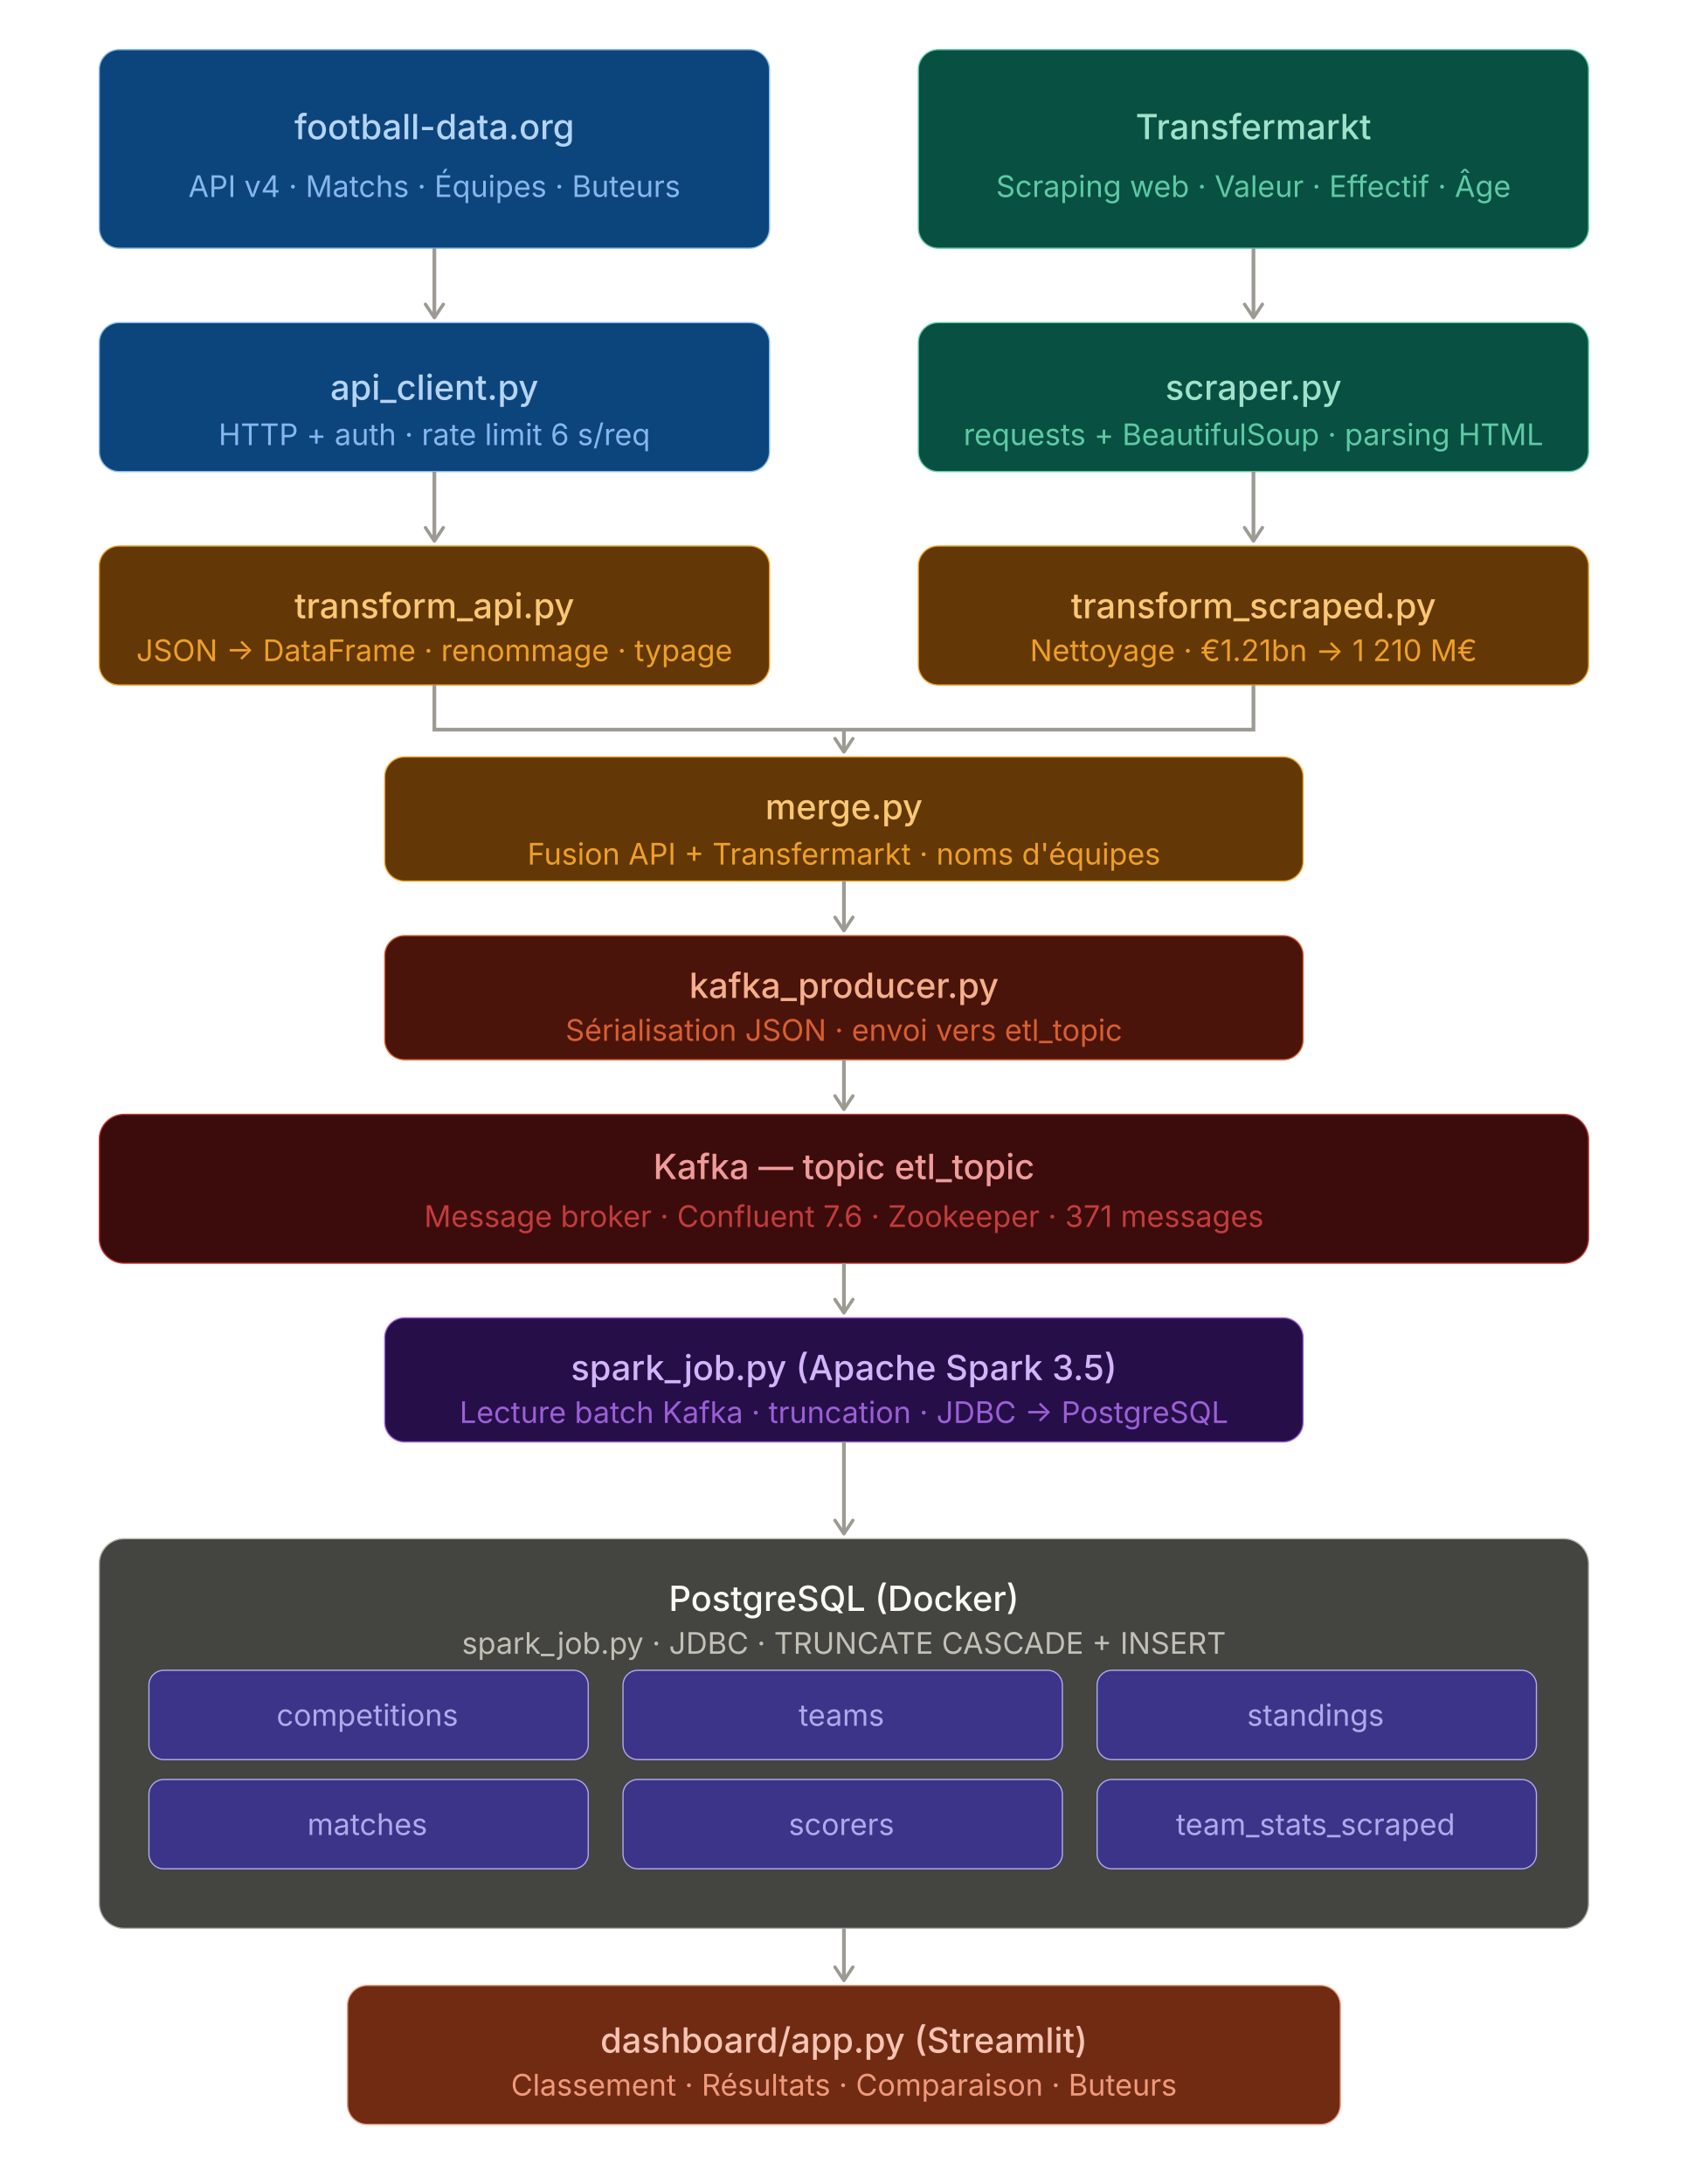
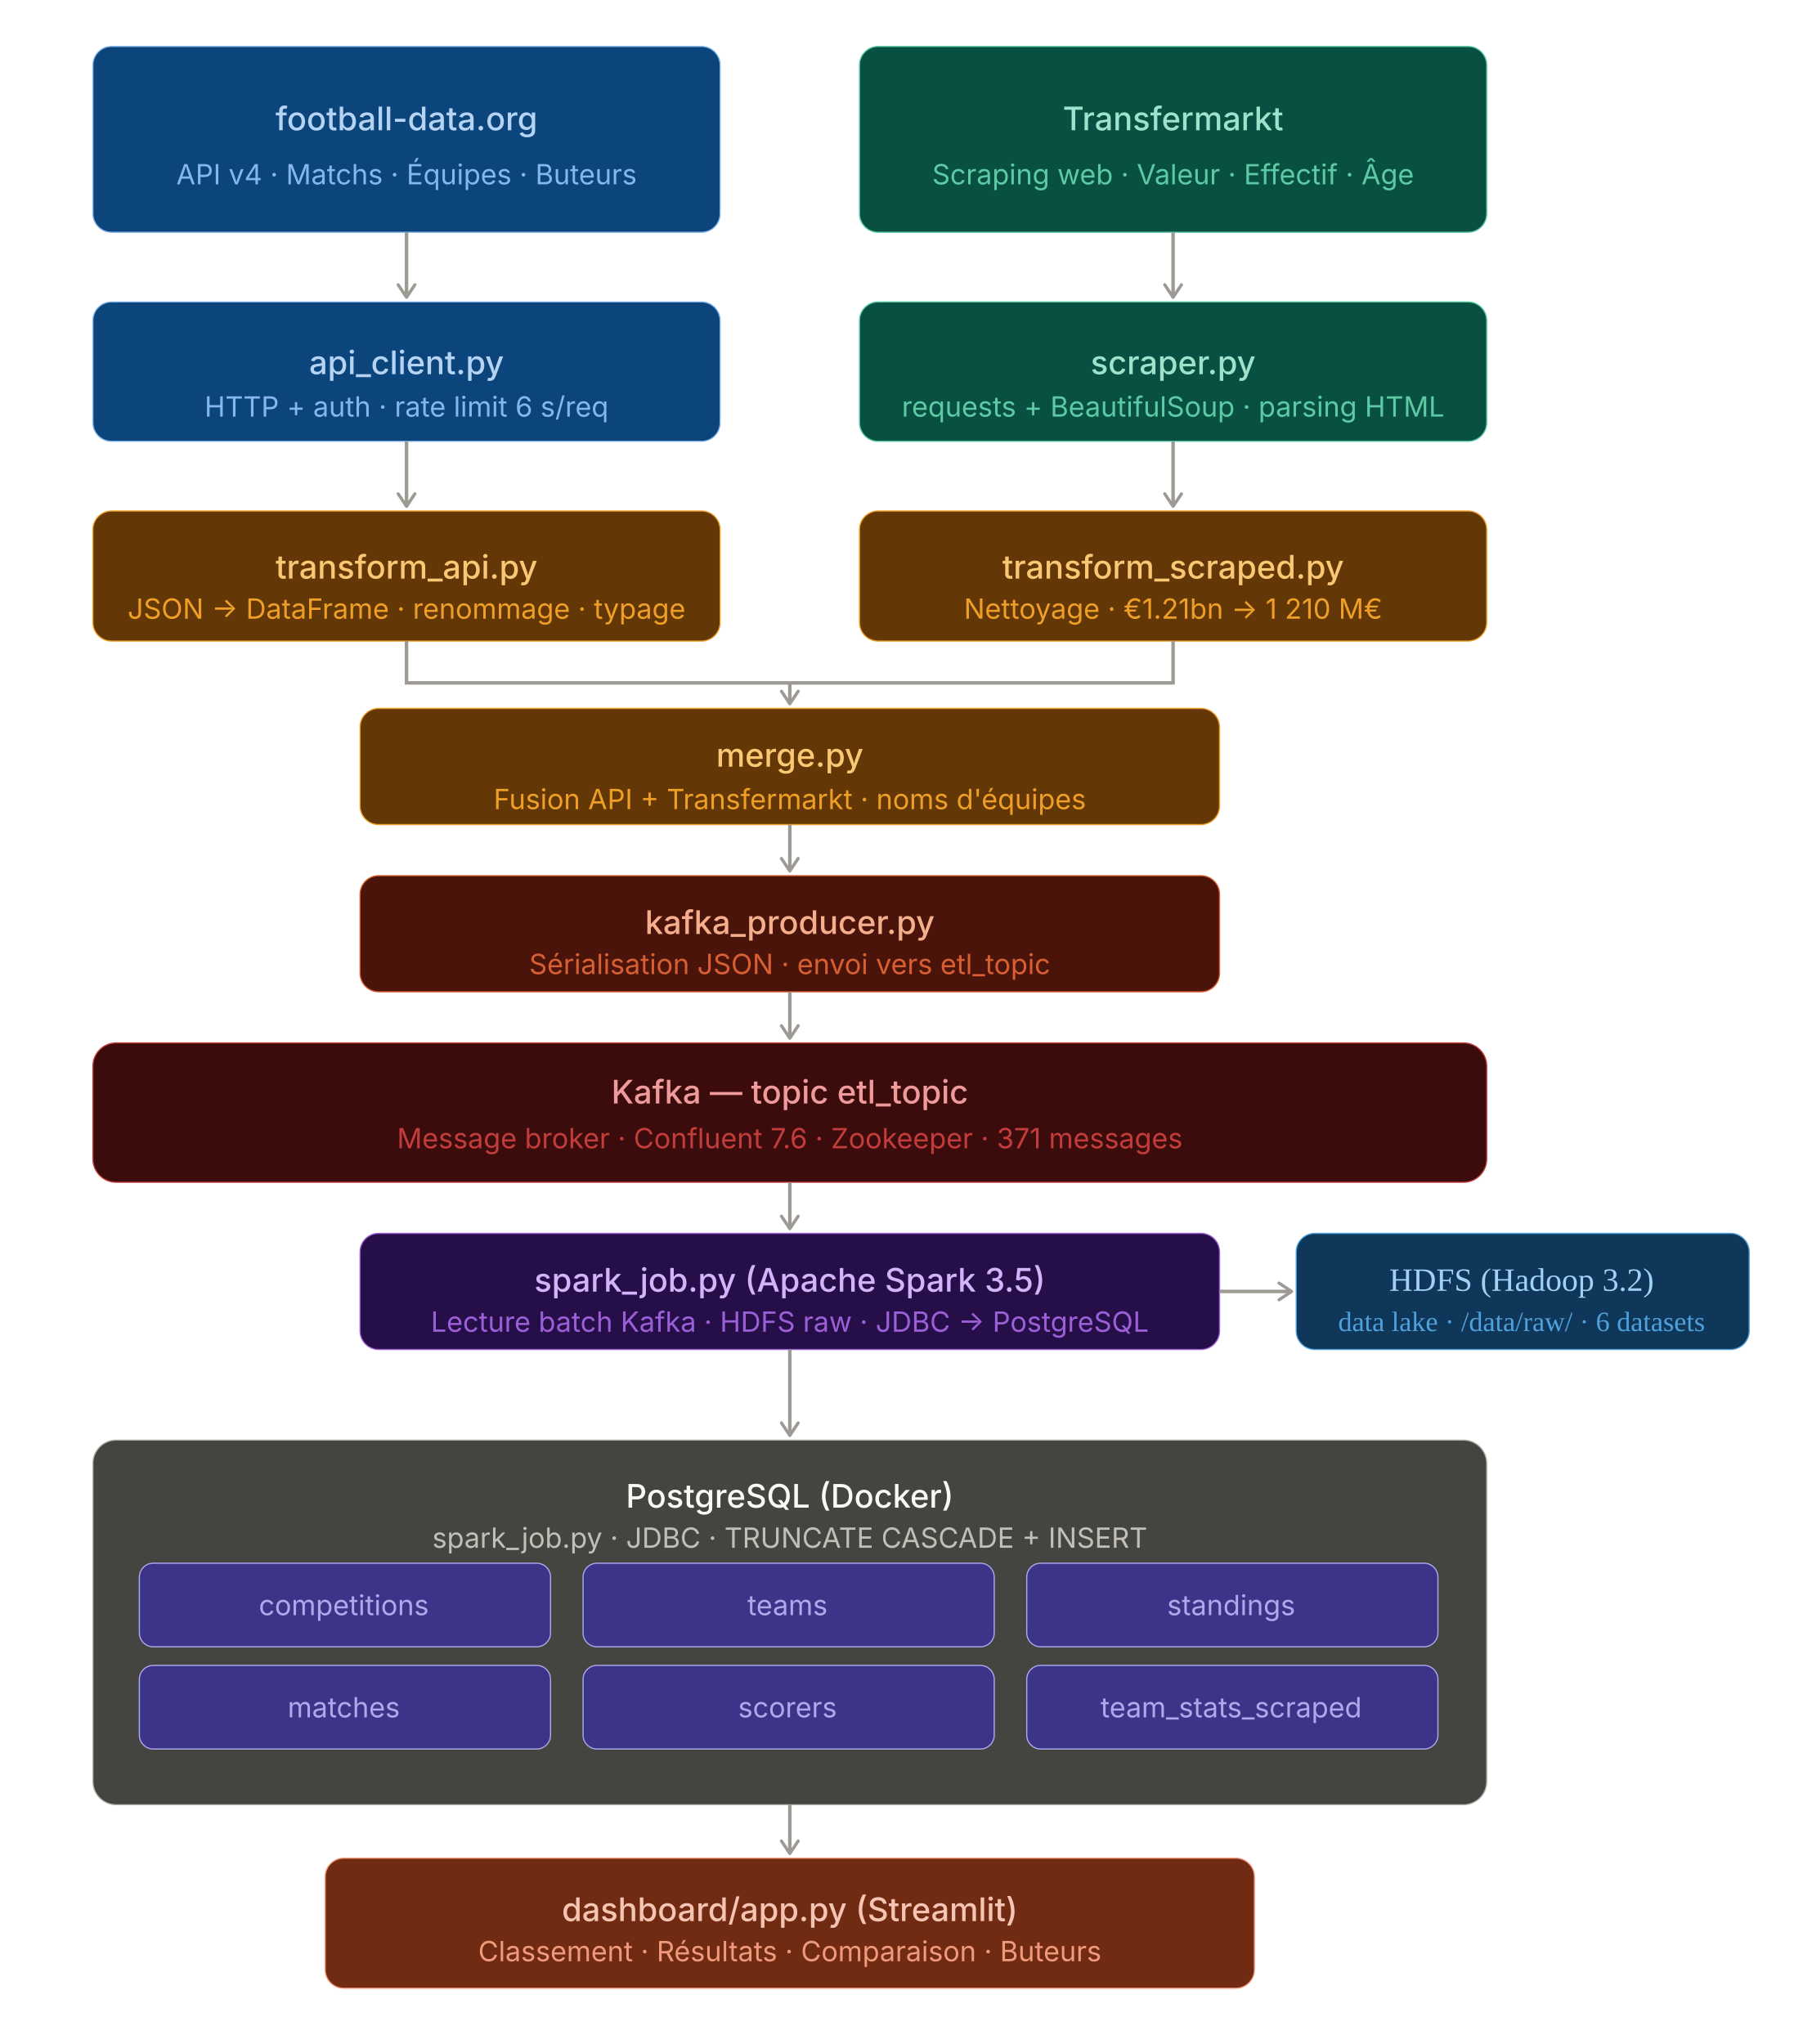
- <svg xmlns="http://www.w3.org/2000/svg" width="100%" viewBox="0 0 680 880">
+ <svg xmlns="http://www.w3.org/2000/svg" width="100%" viewBox="0 0 780 880">
  <defs>
    <marker id="arrow" viewBox="0 0 10 10" refX="8" refY="5" markerWidth="6" markerHeight="6" orient="auto-start-reverse">
      <path d="M2 1L8 5L2 9" fill="none" stroke="context-stroke" stroke-width="1.5" stroke-linecap="round" stroke-linejoin="round" />
    </marker>
  </defs>
  <g style="fill:rgb(0, 0, 0);stroke:none;color:rgb(255, 255, 255);stroke-width:1px;stroke-linecap:butt;stroke-linejoin:miter;opacity:1;font-family:&quot;Anthropic Sans&quot;, -apple-system, BlinkMacSystemFont, &quot;Segoe UI&quot;, sans-serif;font-size:16px;font-weight:400;text-anchor:start;dominant-baseline:auto">
    <rect x="40" y="20" width="270" height="80" rx="8" stroke-width="0.5" style="fill:rgb(12, 68, 124);stroke:rgb(133, 183, 235);color:rgb(255, 255, 255);stroke-width:0.5px;stroke-linecap:butt;stroke-linejoin:miter;opacity:1;font-family:&quot;Anthropic Sans&quot;, -apple-system, BlinkMacSystemFont, &quot;Segoe UI&quot;, sans-serif;font-size:16px;font-weight:400;text-anchor:start;dominant-baseline:auto" />
    <text x="175" y="51" text-anchor="middle" dominant-baseline="central" style="fill:rgb(181, 212, 244);stroke:none;color:rgb(255, 255, 255);stroke-width:1px;stroke-linecap:butt;stroke-linejoin:miter;opacity:1;font-family:&quot;Anthropic Sans&quot;, -apple-system, BlinkMacSystemFont, &quot;Segoe UI&quot;, sans-serif;font-size:14px;font-weight:500;text-anchor:middle;dominant-baseline:central">football-data.org</text>
    <text x="175" y="75" text-anchor="middle" dominant-baseline="central" style="fill:rgb(133, 183, 235);stroke:none;color:rgb(255, 255, 255);stroke-width:1px;stroke-linecap:butt;stroke-linejoin:miter;opacity:1;font-family:&quot;Anthropic Sans&quot;, -apple-system, BlinkMacSystemFont, &quot;Segoe UI&quot;, sans-serif;font-size:12px;font-weight:400;text-anchor:middle;dominant-baseline:central">API v4 · Matchs · Équipes · Buteurs</text>
  </g>
  <g style="fill:rgb(0, 0, 0);stroke:none;color:rgb(255, 255, 255);stroke-width:1px;stroke-linecap:butt;stroke-linejoin:miter;opacity:1;font-family:&quot;Anthropic Sans&quot;, -apple-system, BlinkMacSystemFont, &quot;Segoe UI&quot;, sans-serif;font-size:16px;font-weight:400;text-anchor:start;dominant-baseline:auto">
    <rect x="370" y="20" width="270" height="80" rx="8" stroke-width="0.5" style="fill:rgb(8, 80, 65);stroke:rgb(93, 202, 165);color:rgb(255, 255, 255);stroke-width:0.5px;stroke-linecap:butt;stroke-linejoin:miter;opacity:1;font-family:&quot;Anthropic Sans&quot;, -apple-system, BlinkMacSystemFont, &quot;Segoe UI&quot;, sans-serif;font-size:16px;font-weight:400;text-anchor:start;dominant-baseline:auto" />
    <text x="505" y="51" text-anchor="middle" dominant-baseline="central" style="fill:rgb(159, 225, 203);stroke:none;color:rgb(255, 255, 255);stroke-width:1px;stroke-linecap:butt;stroke-linejoin:miter;opacity:1;font-family:&quot;Anthropic Sans&quot;, -apple-system, BlinkMacSystemFont, &quot;Segoe UI&quot;, sans-serif;font-size:14px;font-weight:500;text-anchor:middle;dominant-baseline:central">Transfermarkt</text>
    <text x="505" y="75" text-anchor="middle" dominant-baseline="central" style="fill:rgb(93, 202, 165);stroke:none;color:rgb(255, 255, 255);stroke-width:1px;stroke-linecap:butt;stroke-linejoin:miter;opacity:1;font-family:&quot;Anthropic Sans&quot;, -apple-system, BlinkMacSystemFont, &quot;Segoe UI&quot;, sans-serif;font-size:12px;font-weight:400;text-anchor:middle;dominant-baseline:central">Scraping web · Valeur · Effectif · Âge</text>
  </g>
  <line x1="175" y1="100" x2="175" y2="128" marker-end="url(#arrow)" style="fill:none;stroke:rgb(156, 154, 146);color:rgb(255, 255, 255);stroke-width:1.5px;stroke-linecap:butt;stroke-linejoin:miter;opacity:1;font-family:&quot;Anthropic Sans&quot;, -apple-system, BlinkMacSystemFont, &quot;Segoe UI&quot;, sans-serif;font-size:16px;font-weight:400;text-anchor:start;dominant-baseline:auto" />
  <line x1="505" y1="100" x2="505" y2="128" marker-end="url(#arrow)" style="fill:none;stroke:rgb(156, 154, 146);color:rgb(255, 255, 255);stroke-width:1.5px;stroke-linecap:butt;stroke-linejoin:miter;opacity:1;font-family:&quot;Anthropic Sans&quot;, -apple-system, BlinkMacSystemFont, &quot;Segoe UI&quot;, sans-serif;font-size:16px;font-weight:400;text-anchor:start;dominant-baseline:auto" />
  <g style="fill:rgb(0, 0, 0);stroke:none;color:rgb(255, 255, 255);stroke-width:1px;stroke-linecap:butt;stroke-linejoin:miter;opacity:1;font-family:&quot;Anthropic Sans&quot;, -apple-system, BlinkMacSystemFont, &quot;Segoe UI&quot;, sans-serif;font-size:16px;font-weight:400;text-anchor:start;dominant-baseline:auto">
    <rect x="40" y="130" width="270" height="60" rx="8" stroke-width="0.5" style="fill:rgb(12, 68, 124);stroke:rgb(133, 183, 235);color:rgb(255, 255, 255);stroke-width:0.5px;stroke-linecap:butt;stroke-linejoin:miter;opacity:1;font-family:&quot;Anthropic Sans&quot;, -apple-system, BlinkMacSystemFont, &quot;Segoe UI&quot;, sans-serif;font-size:16px;font-weight:400;text-anchor:start;dominant-baseline:auto" />
    <text x="175" y="156" text-anchor="middle" dominant-baseline="central" style="fill:rgb(181, 212, 244);stroke:none;color:rgb(255, 255, 255);stroke-width:1px;stroke-linecap:butt;stroke-linejoin:miter;opacity:1;font-family:&quot;Anthropic Sans&quot;, -apple-system, BlinkMacSystemFont, &quot;Segoe UI&quot;, sans-serif;font-size:14px;font-weight:500;text-anchor:middle;dominant-baseline:central">api_client.py</text>
    <text x="175" y="175" text-anchor="middle" dominant-baseline="central" style="fill:rgb(133, 183, 235);stroke:none;color:rgb(255, 255, 255);stroke-width:1px;stroke-linecap:butt;stroke-linejoin:miter;opacity:1;font-family:&quot;Anthropic Sans&quot;, -apple-system, BlinkMacSystemFont, &quot;Segoe UI&quot;, sans-serif;font-size:12px;font-weight:400;text-anchor:middle;dominant-baseline:central">HTTP + auth · rate limit 6 s/req</text>
  </g>
  <g style="fill:rgb(0, 0, 0);stroke:none;color:rgb(255, 255, 255);stroke-width:1px;stroke-linecap:butt;stroke-linejoin:miter;opacity:1;font-family:&quot;Anthropic Sans&quot;, -apple-system, BlinkMacSystemFont, &quot;Segoe UI&quot;, sans-serif;font-size:16px;font-weight:400;text-anchor:start;dominant-baseline:auto">
    <rect x="370" y="130" width="270" height="60" rx="8" stroke-width="0.5" style="fill:rgb(8, 80, 65);stroke:rgb(93, 202, 165);color:rgb(255, 255, 255);stroke-width:0.5px;stroke-linecap:butt;stroke-linejoin:miter;opacity:1;font-family:&quot;Anthropic Sans&quot;, -apple-system, BlinkMacSystemFont, &quot;Segoe UI&quot;, sans-serif;font-size:16px;font-weight:400;text-anchor:start;dominant-baseline:auto" />
    <text x="505" y="156" text-anchor="middle" dominant-baseline="central" style="fill:rgb(159, 225, 203);stroke:none;color:rgb(255, 255, 255);stroke-width:1px;stroke-linecap:butt;stroke-linejoin:miter;opacity:1;font-family:&quot;Anthropic Sans&quot;, -apple-system, BlinkMacSystemFont, &quot;Segoe UI&quot;, sans-serif;font-size:14px;font-weight:500;text-anchor:middle;dominant-baseline:central">scraper.py</text>
    <text x="505" y="175" text-anchor="middle" dominant-baseline="central" style="fill:rgb(93, 202, 165);stroke:none;color:rgb(255, 255, 255);stroke-width:1px;stroke-linecap:butt;stroke-linejoin:miter;opacity:1;font-family:&quot;Anthropic Sans&quot;, -apple-system, BlinkMacSystemFont, &quot;Segoe UI&quot;, sans-serif;font-size:12px;font-weight:400;text-anchor:middle;dominant-baseline:central">requests + BeautifulSoup · parsing HTML</text>
  </g>
  <line x1="175" y1="190" x2="175" y2="218" marker-end="url(#arrow)" style="fill:none;stroke:rgb(156, 154, 146);color:rgb(255, 255, 255);stroke-width:1.5px;stroke-linecap:butt;stroke-linejoin:miter;opacity:1;font-family:&quot;Anthropic Sans&quot;, -apple-system, BlinkMacSystemFont, &quot;Segoe UI&quot;, sans-serif;font-size:16px;font-weight:400;text-anchor:start;dominant-baseline:auto" />
  <line x1="505" y1="190" x2="505" y2="218" marker-end="url(#arrow)" style="fill:none;stroke:rgb(156, 154, 146);color:rgb(255, 255, 255);stroke-width:1.5px;stroke-linecap:butt;stroke-linejoin:miter;opacity:1;font-family:&quot;Anthropic Sans&quot;, -apple-system, BlinkMacSystemFont, &quot;Segoe UI&quot;, sans-serif;font-size:16px;font-weight:400;text-anchor:start;dominant-baseline:auto" />
  <g style="fill:rgb(0, 0, 0);stroke:none;color:rgb(255, 255, 255);stroke-width:1px;stroke-linecap:butt;stroke-linejoin:miter;opacity:1;font-family:&quot;Anthropic Sans&quot;, -apple-system, BlinkMacSystemFont, &quot;Segoe UI&quot;, sans-serif;font-size:16px;font-weight:400;text-anchor:start;dominant-baseline:auto">
    <rect x="40" y="220" width="270" height="56" rx="8" stroke-width="0.5" style="fill:rgb(99, 56, 6);stroke:rgb(239, 159, 39);color:rgb(255, 255, 255);stroke-width:0.5px;stroke-linecap:butt;stroke-linejoin:miter;opacity:1;font-family:&quot;Anthropic Sans&quot;, -apple-system, BlinkMacSystemFont, &quot;Segoe UI&quot;, sans-serif;font-size:16px;font-weight:400;text-anchor:start;dominant-baseline:auto" />
    <text x="175" y="244" text-anchor="middle" dominant-baseline="central" style="fill:rgb(250, 199, 117);stroke:none;color:rgb(255, 255, 255);stroke-width:1px;stroke-linecap:butt;stroke-linejoin:miter;opacity:1;font-family:&quot;Anthropic Sans&quot;, -apple-system, BlinkMacSystemFont, &quot;Segoe UI&quot;, sans-serif;font-size:14px;font-weight:500;text-anchor:middle;dominant-baseline:central">transform_api.py</text>
    <text x="175" y="262" text-anchor="middle" dominant-baseline="central" style="fill:rgb(239, 159, 39);stroke:none;color:rgb(255, 255, 255);stroke-width:1px;stroke-linecap:butt;stroke-linejoin:miter;opacity:1;font-family:&quot;Anthropic Sans&quot;, -apple-system, BlinkMacSystemFont, &quot;Segoe UI&quot;, sans-serif;font-size:12px;font-weight:400;text-anchor:middle;dominant-baseline:central">JSON → DataFrame · renommage · typage</text>
  </g>
  <g style="fill:rgb(0, 0, 0);stroke:none;color:rgb(255, 255, 255);stroke-width:1px;stroke-linecap:butt;stroke-linejoin:miter;opacity:1;font-family:&quot;Anthropic Sans&quot;, -apple-system, BlinkMacSystemFont, &quot;Segoe UI&quot;, sans-serif;font-size:16px;font-weight:400;text-anchor:start;dominant-baseline:auto">
    <rect x="370" y="220" width="270" height="56" rx="8" stroke-width="0.5" style="fill:rgb(99, 56, 6);stroke:rgb(239, 159, 39);color:rgb(255, 255, 255);stroke-width:0.5px;stroke-linecap:butt;stroke-linejoin:miter;opacity:1;font-family:&quot;Anthropic Sans&quot;, -apple-system, BlinkMacSystemFont, &quot;Segoe UI&quot;, sans-serif;font-size:16px;font-weight:400;text-anchor:start;dominant-baseline:auto" />
    <text x="505" y="244" text-anchor="middle" dominant-baseline="central" style="fill:rgb(250, 199, 117);stroke:none;color:rgb(255, 255, 255);stroke-width:1px;stroke-linecap:butt;stroke-linejoin:miter;opacity:1;font-family:&quot;Anthropic Sans&quot;, -apple-system, BlinkMacSystemFont, &quot;Segoe UI&quot;, sans-serif;font-size:14px;font-weight:500;text-anchor:middle;dominant-baseline:central">transform_scraped.py</text>
    <text x="505" y="262" text-anchor="middle" dominant-baseline="central" style="fill:rgb(239, 159, 39);stroke:none;color:rgb(255, 255, 255);stroke-width:1px;stroke-linecap:butt;stroke-linejoin:miter;opacity:1;font-family:&quot;Anthropic Sans&quot;, -apple-system, BlinkMacSystemFont, &quot;Segoe UI&quot;, sans-serif;font-size:12px;font-weight:400;text-anchor:middle;dominant-baseline:central">Nettoyage · €1.21bn → 1 210 M€</text>
  </g>
  <path d="M 175 276 L 175 294 L 340 294" fill="none" style="fill:none;stroke:rgb(156, 154, 146);color:rgb(255, 255, 255);stroke-width:1.5px;stroke-linecap:butt;stroke-linejoin:miter;opacity:1;font-family:&quot;Anthropic Sans&quot;, -apple-system, BlinkMacSystemFont, &quot;Segoe UI&quot;, sans-serif;font-size:16px;font-weight:400;text-anchor:start;dominant-baseline:auto" />
  <path d="M 505 276 L 505 294 L 340 294" fill="none" style="fill:none;stroke:rgb(156, 154, 146);color:rgb(255, 255, 255);stroke-width:1.5px;stroke-linecap:butt;stroke-linejoin:miter;opacity:1;font-family:&quot;Anthropic Sans&quot;, -apple-system, BlinkMacSystemFont, &quot;Segoe UI&quot;, sans-serif;font-size:16px;font-weight:400;text-anchor:start;dominant-baseline:auto" />
  <line x1="340" y1="294" x2="340" y2="303" marker-end="url(#arrow)" style="fill:none;stroke:rgb(156, 154, 146);color:rgb(255, 255, 255);stroke-width:1.5px;stroke-linecap:butt;stroke-linejoin:miter;opacity:1;font-family:&quot;Anthropic Sans&quot;, -apple-system, BlinkMacSystemFont, &quot;Segoe UI&quot;, sans-serif;font-size:16px;font-weight:400;text-anchor:start;dominant-baseline:auto" />
  <g style="fill:rgb(0, 0, 0);stroke:none;color:rgb(255, 255, 255);stroke-width:1px;stroke-linecap:butt;stroke-linejoin:miter;opacity:1;font-family:&quot;Anthropic Sans&quot;, -apple-system, BlinkMacSystemFont, &quot;Segoe UI&quot;, sans-serif;font-size:16px;font-weight:400;text-anchor:start;dominant-baseline:auto">
    <rect x="155" y="305" width="370" height="50" rx="8" stroke-width="0.5" style="fill:rgb(99, 56, 6);stroke:rgb(239, 159, 39);color:rgb(255, 255, 255);stroke-width:0.5px;stroke-linecap:butt;stroke-linejoin:miter;opacity:1;font-family:&quot;Anthropic Sans&quot;, -apple-system, BlinkMacSystemFont, &quot;Segoe UI&quot;, sans-serif;font-size:16px;font-weight:400;text-anchor:start;dominant-baseline:auto" />
    <text x="340" y="325" text-anchor="middle" dominant-baseline="central" style="fill:rgb(250, 199, 117);stroke:none;color:rgb(255, 255, 255);stroke-width:1px;stroke-linecap:butt;stroke-linejoin:miter;opacity:1;font-family:&quot;Anthropic Sans&quot;, -apple-system, BlinkMacSystemFont, &quot;Segoe UI&quot;, sans-serif;font-size:14px;font-weight:500;text-anchor:middle;dominant-baseline:central">merge.py</text>
    <text x="340" y="344" text-anchor="middle" dominant-baseline="central" style="fill:rgb(239, 159, 39);stroke:none;color:rgb(255, 255, 255);stroke-width:1px;stroke-linecap:butt;stroke-linejoin:miter;opacity:1;font-family:&quot;Anthropic Sans&quot;, -apple-system, BlinkMacSystemFont, &quot;Segoe UI&quot;, sans-serif;font-size:12px;font-weight:400;text-anchor:middle;dominant-baseline:central">Fusion API + Transfermarkt · noms d'équipes</text>
  </g>
  <line x1="340" y1="355" x2="340" y2="375" marker-end="url(#arrow)" style="fill:none;stroke:rgb(156, 154, 146);stroke-width:1.5px;stroke-linecap:butt;stroke-linejoin:miter;opacity:1;" />
  <g style="fill:rgb(0, 0, 0);stroke:none;color:rgb(255, 255, 255);stroke-width:1px;stroke-linecap:butt;stroke-linejoin:miter;opacity:1;font-family:&quot;Anthropic Sans&quot;, -apple-system, BlinkMacSystemFont, &quot;Segoe UI&quot;, sans-serif;font-size:16px;font-weight:400;text-anchor:start;dominant-baseline:auto">
    <rect x="155" y="377" width="370" height="50" rx="8" stroke-width="0.5" style="fill:rgb(75, 20, 10);stroke:rgb(215, 95, 50);stroke-width:0.5px;" />
    <text x="340" y="397" text-anchor="middle" dominant-baseline="central" style="fill:rgb(245, 175, 140);stroke:none;font-size:14px;font-weight:500;text-anchor:middle;dominant-baseline:central">kafka_producer.py</text>
    <text x="340" y="415" text-anchor="middle" dominant-baseline="central" style="fill:rgb(215, 95, 50);stroke:none;font-size:12px;font-weight:400;text-anchor:middle;dominant-baseline:central">Sérialisation JSON · envoi vers etl_topic</text>
  </g>
  <line x1="340" y1="427" x2="340" y2="447" marker-end="url(#arrow)" style="fill:none;stroke:rgb(156, 154, 146);stroke-width:1.5px;stroke-linecap:butt;stroke-linejoin:miter;opacity:1;" />
  <g style="fill:rgb(0, 0, 0);stroke:none;color:rgb(255, 255, 255);stroke-width:1px;stroke-linecap:butt;stroke-linejoin:miter;opacity:1;font-family:&quot;Anthropic Sans&quot;, -apple-system, BlinkMacSystemFont, &quot;Segoe UI&quot;, sans-serif;font-size:16px;font-weight:400;text-anchor:start;dominant-baseline:auto">
    <rect x="40" y="449" width="600" height="60" rx="10" stroke-width="0.5" style="fill:rgb(60, 12, 12);stroke:rgb(195, 60, 60);stroke-width:0.5px;" />
    <text x="340" y="470" text-anchor="middle" dominant-baseline="central" style="fill:rgb(240, 155, 155);stroke:none;font-size:14px;font-weight:500;text-anchor:middle;dominant-baseline:central">Kafka — topic etl_topic</text>
    <text x="340" y="490" text-anchor="middle" dominant-baseline="central" style="fill:rgb(195, 60, 60);stroke:none;font-size:12px;font-weight:400;text-anchor:middle;dominant-baseline:central">Message broker · Confluent 7.6 · Zookeeper · 371 messages</text>
  </g>
  <line x1="340" y1="509" x2="340" y2="529" marker-end="url(#arrow)" style="fill:none;stroke:rgb(156, 154, 146);stroke-width:1.5px;stroke-linecap:butt;stroke-linejoin:miter;opacity:1;" />
  <g style="fill:rgb(0, 0, 0);stroke:none;color:rgb(255, 255, 255);stroke-width:1px;stroke-linecap:butt;stroke-linejoin:miter;opacity:1;font-family:&quot;Anthropic Sans&quot;, -apple-system, BlinkMacSystemFont, &quot;Segoe UI&quot;, sans-serif;font-size:16px;font-weight:400;text-anchor:start;dominant-baseline:auto">
    <rect x="155" y="531" width="370" height="50" rx="8" stroke-width="0.5" style="fill:rgb(38, 15, 72);stroke:rgb(155, 95, 215);stroke-width:0.5px;" />
    <text x="340" y="551" text-anchor="middle" dominant-baseline="central" style="fill:rgb(210, 180, 250);stroke:none;font-size:14px;font-weight:500;text-anchor:middle;dominant-baseline:central">spark_job.py (Apache Spark 3.5)</text>
-     <text x="340" y="569" text-anchor="middle" dominant-baseline="central" style="fill:rgb(155, 95, 215);stroke:none;font-size:12px;font-weight:400;text-anchor:middle;dominant-baseline:central">Lecture batch Kafka · truncation · JDBC → PostgreSQL</text>
+     <text x="340" y="569" text-anchor="middle" dominant-baseline="central" style="fill:rgb(155, 95, 215);stroke:none;font-size:12px;font-weight:400;text-anchor:middle;dominant-baseline:central">Lecture batch Kafka · HDFS raw · JDBC → PostgreSQL</text>
+   </g>
+   <line x1="525" y1="556" x2="556" y2="556" marker-end="url(#arrow)" style="fill:none;stroke:rgb(156, 154, 146);stroke-width:1.5px;stroke-linecap:butt;stroke-linejoin:miter;opacity:1;" />
+   <g>
+     <rect x="558" y="531" width="195" height="50" rx="8" stroke-width="0.5" style="fill:rgb(15, 55, 90);stroke:rgb(80, 160, 220);stroke-width:0.5px;" />
+     <text x="655" y="551" text-anchor="middle" dominant-baseline="central" style="fill:rgb(160, 210, 245);stroke:none;font-size:14px;font-weight:500;text-anchor:middle;dominant-baseline:central">HDFS (Hadoop 3.2)</text>
+     <text x="655" y="569" text-anchor="middle" dominant-baseline="central" style="fill:rgb(80, 160, 220);stroke:none;font-size:12px;font-weight:400;text-anchor:middle;dominant-baseline:central">data lake · /data/raw/ · 6 datasets</text>
  </g>
  <line x1="340" y1="581" x2="340" y2="618" marker-end="url(#arrow)" style="fill:none;stroke:rgb(156, 154, 146);stroke-width:1.5px;stroke-linecap:butt;stroke-linejoin:miter;opacity:1;" />
  <g style="fill:rgb(0, 0, 0);stroke:none;color:rgb(255, 255, 255);stroke-width:1px;stroke-linecap:butt;stroke-linejoin:miter;opacity:1;font-family:&quot;Anthropic Sans&quot;, -apple-system, BlinkMacSystemFont, &quot;Segoe UI&quot;, sans-serif;font-size:16px;font-weight:400;text-anchor:start;dominant-baseline:auto">
    <rect x="40" y="620" width="600" height="157" rx="10" stroke-width="0.5" style="fill:rgb(68, 68, 65);stroke:rgb(180, 178, 169);color:rgb(255, 255, 255);stroke-width:0.5px;stroke-linecap:butt;stroke-linejoin:miter;opacity:1;font-family:&quot;Anthropic Sans&quot;, -apple-system, BlinkMacSystemFont, &quot;Segoe UI&quot;, sans-serif;font-size:16px;font-weight:400;text-anchor:start;dominant-baseline:auto" />
  </g>
  <text x="340" y="644" text-anchor="middle" dominant-baseline="central" style="fill:rgb(250, 249, 245);stroke:none;color:rgb(255, 255, 255);stroke-width:1px;stroke-linecap:butt;stroke-linejoin:miter;opacity:1;font-family:&quot;Anthropic Sans&quot;, -apple-system, BlinkMacSystemFont, &quot;Segoe UI&quot;, sans-serif;font-size:14px;font-weight:500;text-anchor:middle;dominant-baseline:central">PostgreSQL (Docker)</text>
  <text x="340" y="662" text-anchor="middle" dominant-baseline="central" style="fill:rgb(194, 192, 182);stroke:none;color:rgb(255, 255, 255);stroke-width:1px;stroke-linecap:butt;stroke-linejoin:miter;opacity:1;font-family:&quot;Anthropic Sans&quot;, -apple-system, BlinkMacSystemFont, &quot;Segoe UI&quot;, sans-serif;font-size:12px;font-weight:400;text-anchor:middle;dominant-baseline:central">spark_job.py · JDBC · TRUNCATE CASCADE + INSERT</text>
  <g style="fill:rgb(0, 0, 0);stroke:none;color:rgb(255, 255, 255);stroke-width:1px;stroke-linecap:butt;stroke-linejoin:miter;opacity:1;font-family:&quot;Anthropic Sans&quot;, -apple-system, BlinkMacSystemFont, &quot;Segoe UI&quot;, sans-serif;font-size:16px;font-weight:400;text-anchor:start;dominant-baseline:auto">
    <rect x="60" y="673" width="177" height="36" rx="6" stroke-width="0.5" style="fill:rgb(60, 52, 137);stroke:rgb(175, 169, 236);color:rgb(255, 255, 255);stroke-width:0.5px;stroke-linecap:butt;stroke-linejoin:miter;opacity:1;font-family:&quot;Anthropic Sans&quot;, -apple-system, BlinkMacSystemFont, &quot;Segoe UI&quot;, sans-serif;font-size:16px;font-weight:400;text-anchor:start;dominant-baseline:auto" />
    <text x="148" y="691" text-anchor="middle" dominant-baseline="central" style="fill:rgb(175, 169, 236);stroke:none;color:rgb(255, 255, 255);stroke-width:1px;stroke-linecap:butt;stroke-linejoin:miter;opacity:1;font-family:&quot;Anthropic Sans&quot;, -apple-system, BlinkMacSystemFont, &quot;Segoe UI&quot;, sans-serif;font-size:12px;font-weight:400;text-anchor:middle;dominant-baseline:central">competitions</text>
  </g>
  <g style="fill:rgb(0, 0, 0);stroke:none;color:rgb(255, 255, 255);stroke-width:1px;stroke-linecap:butt;stroke-linejoin:miter;opacity:1;font-family:&quot;Anthropic Sans&quot;, -apple-system, BlinkMacSystemFont, &quot;Segoe UI&quot;, sans-serif;font-size:16px;font-weight:400;text-anchor:start;dominant-baseline:auto">
    <rect x="251" y="673" width="177" height="36" rx="6" stroke-width="0.5" style="fill:rgb(60, 52, 137);stroke:rgb(175, 169, 236);color:rgb(255, 255, 255);stroke-width:0.5px;stroke-linecap:butt;stroke-linejoin:miter;opacity:1;font-family:&quot;Anthropic Sans&quot;, -apple-system, BlinkMacSystemFont, &quot;Segoe UI&quot;, sans-serif;font-size:16px;font-weight:400;text-anchor:start;dominant-baseline:auto" />
    <text x="339" y="691" text-anchor="middle" dominant-baseline="central" style="fill:rgb(175, 169, 236);stroke:none;color:rgb(255, 255, 255);stroke-width:1px;stroke-linecap:butt;stroke-linejoin:miter;opacity:1;font-family:&quot;Anthropic Sans&quot;, -apple-system, BlinkMacSystemFont, &quot;Segoe UI&quot;, sans-serif;font-size:12px;font-weight:400;text-anchor:middle;dominant-baseline:central">teams</text>
  </g>
  <g style="fill:rgb(0, 0, 0);stroke:none;color:rgb(255, 255, 255);stroke-width:1px;stroke-linecap:butt;stroke-linejoin:miter;opacity:1;font-family:&quot;Anthropic Sans&quot;, -apple-system, BlinkMacSystemFont, &quot;Segoe UI&quot;, sans-serif;font-size:16px;font-weight:400;text-anchor:start;dominant-baseline:auto">
    <rect x="442" y="673" width="177" height="36" rx="6" stroke-width="0.5" style="fill:rgb(60, 52, 137);stroke:rgb(175, 169, 236);color:rgb(255, 255, 255);stroke-width:0.5px;stroke-linecap:butt;stroke-linejoin:miter;opacity:1;font-family:&quot;Anthropic Sans&quot;, -apple-system, BlinkMacSystemFont, &quot;Segoe UI&quot;, sans-serif;font-size:16px;font-weight:400;text-anchor:start;dominant-baseline:auto" />
    <text x="530" y="691" text-anchor="middle" dominant-baseline="central" style="fill:rgb(175, 169, 236);stroke:none;color:rgb(255, 255, 255);stroke-width:1px;stroke-linecap:butt;stroke-linejoin:miter;opacity:1;font-family:&quot;Anthropic Sans&quot;, -apple-system, BlinkMacSystemFont, &quot;Segoe UI&quot;, sans-serif;font-size:12px;font-weight:400;text-anchor:middle;dominant-baseline:central">standings</text>
  </g>
  <g style="fill:rgb(0, 0, 0);stroke:none;color:rgb(255, 255, 255);stroke-width:1px;stroke-linecap:butt;stroke-linejoin:miter;opacity:1;font-family:&quot;Anthropic Sans&quot;, -apple-system, BlinkMacSystemFont, &quot;Segoe UI&quot;, sans-serif;font-size:16px;font-weight:400;text-anchor:start;dominant-baseline:auto">
    <rect x="60" y="717" width="177" height="36" rx="6" stroke-width="0.5" style="fill:rgb(60, 52, 137);stroke:rgb(175, 169, 236);color:rgb(255, 255, 255);stroke-width:0.5px;stroke-linecap:butt;stroke-linejoin:miter;opacity:1;font-family:&quot;Anthropic Sans&quot;, -apple-system, BlinkMacSystemFont, &quot;Segoe UI&quot;, sans-serif;font-size:16px;font-weight:400;text-anchor:start;dominant-baseline:auto" />
    <text x="148" y="735" text-anchor="middle" dominant-baseline="central" style="fill:rgb(175, 169, 236);stroke:none;color:rgb(255, 255, 255);stroke-width:1px;stroke-linecap:butt;stroke-linejoin:miter;opacity:1;font-family:&quot;Anthropic Sans&quot;, -apple-system, BlinkMacSystemFont, &quot;Segoe UI&quot;, sans-serif;font-size:12px;font-weight:400;text-anchor:middle;dominant-baseline:central">matches</text>
  </g>
  <g style="fill:rgb(0, 0, 0);stroke:none;color:rgb(255, 255, 255);stroke-width:1px;stroke-linecap:butt;stroke-linejoin:miter;opacity:1;font-family:&quot;Anthropic Sans&quot;, -apple-system, BlinkMacSystemFont, &quot;Segoe UI&quot;, sans-serif;font-size:16px;font-weight:400;text-anchor:start;dominant-baseline:auto">
    <rect x="251" y="717" width="177" height="36" rx="6" stroke-width="0.5" style="fill:rgb(60, 52, 137);stroke:rgb(175, 169, 236);color:rgb(255, 255, 255);stroke-width:0.5px;stroke-linecap:butt;stroke-linejoin:miter;opacity:1;font-family:&quot;Anthropic Sans&quot;, -apple-system, BlinkMacSystemFont, &quot;Segoe UI&quot;, sans-serif;font-size:16px;font-weight:400;text-anchor:start;dominant-baseline:auto" />
    <text x="339" y="735" text-anchor="middle" dominant-baseline="central" style="fill:rgb(175, 169, 236);stroke:none;color:rgb(255, 255, 255);stroke-width:1px;stroke-linecap:butt;stroke-linejoin:miter;opacity:1;font-family:&quot;Anthropic Sans&quot;, -apple-system, BlinkMacSystemFont, &quot;Segoe UI&quot;, sans-serif;font-size:12px;font-weight:400;text-anchor:middle;dominant-baseline:central">scorers</text>
  </g>
  <g style="fill:rgb(0, 0, 0);stroke:none;color:rgb(255, 255, 255);stroke-width:1px;stroke-linecap:butt;stroke-linejoin:miter;opacity:1;font-family:&quot;Anthropic Sans&quot;, -apple-system, BlinkMacSystemFont, &quot;Segoe UI&quot;, sans-serif;font-size:16px;font-weight:400;text-anchor:start;dominant-baseline:auto">
    <rect x="442" y="717" width="177" height="36" rx="6" stroke-width="0.5" style="fill:rgb(60, 52, 137);stroke:rgb(175, 169, 236);color:rgb(255, 255, 255);stroke-width:0.5px;stroke-linecap:butt;stroke-linejoin:miter;opacity:1;font-family:&quot;Anthropic Sans&quot;, -apple-system, BlinkMacSystemFont, &quot;Segoe UI&quot;, sans-serif;font-size:16px;font-weight:400;text-anchor:start;dominant-baseline:auto" />
    <text x="530" y="735" text-anchor="middle" dominant-baseline="central" style="fill:rgb(175, 169, 236);stroke:none;color:rgb(255, 255, 255);stroke-width:1px;stroke-linecap:butt;stroke-linejoin:miter;opacity:1;font-family:&quot;Anthropic Sans&quot;, -apple-system, BlinkMacSystemFont, &quot;Segoe UI&quot;, sans-serif;font-size:12px;font-weight:400;text-anchor:middle;dominant-baseline:central">team_stats_scraped</text>
  </g>
  <line x1="340" y1="777" x2="340" y2="798" marker-end="url(#arrow)" style="fill:none;stroke:rgb(156, 154, 146);color:rgb(255, 255, 255);stroke-width:1.5px;stroke-linecap:butt;stroke-linejoin:miter;opacity:1;font-family:&quot;Anthropic Sans&quot;, -apple-system, BlinkMacSystemFont, &quot;Segoe UI&quot;, sans-serif;font-size:16px;font-weight:400;text-anchor:start;dominant-baseline:auto" />
  <g style="fill:rgb(0, 0, 0);stroke:none;color:rgb(255, 255, 255);stroke-width:1px;stroke-linecap:butt;stroke-linejoin:miter;opacity:1;font-family:&quot;Anthropic Sans&quot;, -apple-system, BlinkMacSystemFont, &quot;Segoe UI&quot;, sans-serif;font-size:16px;font-weight:400;text-anchor:start;dominant-baseline:auto">
    <rect x="140" y="800" width="400" height="56" rx="8" stroke-width="0.5" style="fill:rgb(113, 43, 19);stroke:rgb(240, 153, 123);color:rgb(255, 255, 255);stroke-width:0.5px;stroke-linecap:butt;stroke-linejoin:miter;opacity:1;font-family:&quot;Anthropic Sans&quot;, -apple-system, BlinkMacSystemFont, &quot;Segoe UI&quot;, sans-serif;font-size:16px;font-weight:400;text-anchor:start;dominant-baseline:auto" />
    <text x="340" y="822" text-anchor="middle" dominant-baseline="central" style="fill:rgb(245, 196, 179);stroke:none;color:rgb(255, 255, 255);stroke-width:1px;stroke-linecap:butt;stroke-linejoin:miter;opacity:1;font-family:&quot;Anthropic Sans&quot;, -apple-system, BlinkMacSystemFont, &quot;Segoe UI&quot;, sans-serif;font-size:14px;font-weight:500;text-anchor:middle;dominant-baseline:central">dashboard/app.py (Streamlit)</text>
    <text x="340" y="840" text-anchor="middle" dominant-baseline="central" style="fill:rgb(240, 153, 123);stroke:none;color:rgb(255, 255, 255);stroke-width:1px;stroke-linecap:butt;stroke-linejoin:miter;opacity:1;font-family:&quot;Anthropic Sans&quot;, -apple-system, BlinkMacSystemFont, &quot;Segoe UI&quot;, sans-serif;font-size:12px;font-weight:400;text-anchor:middle;dominant-baseline:central">Classement · Résultats · Comparaison · Buteurs</text>
  </g>
</svg>
